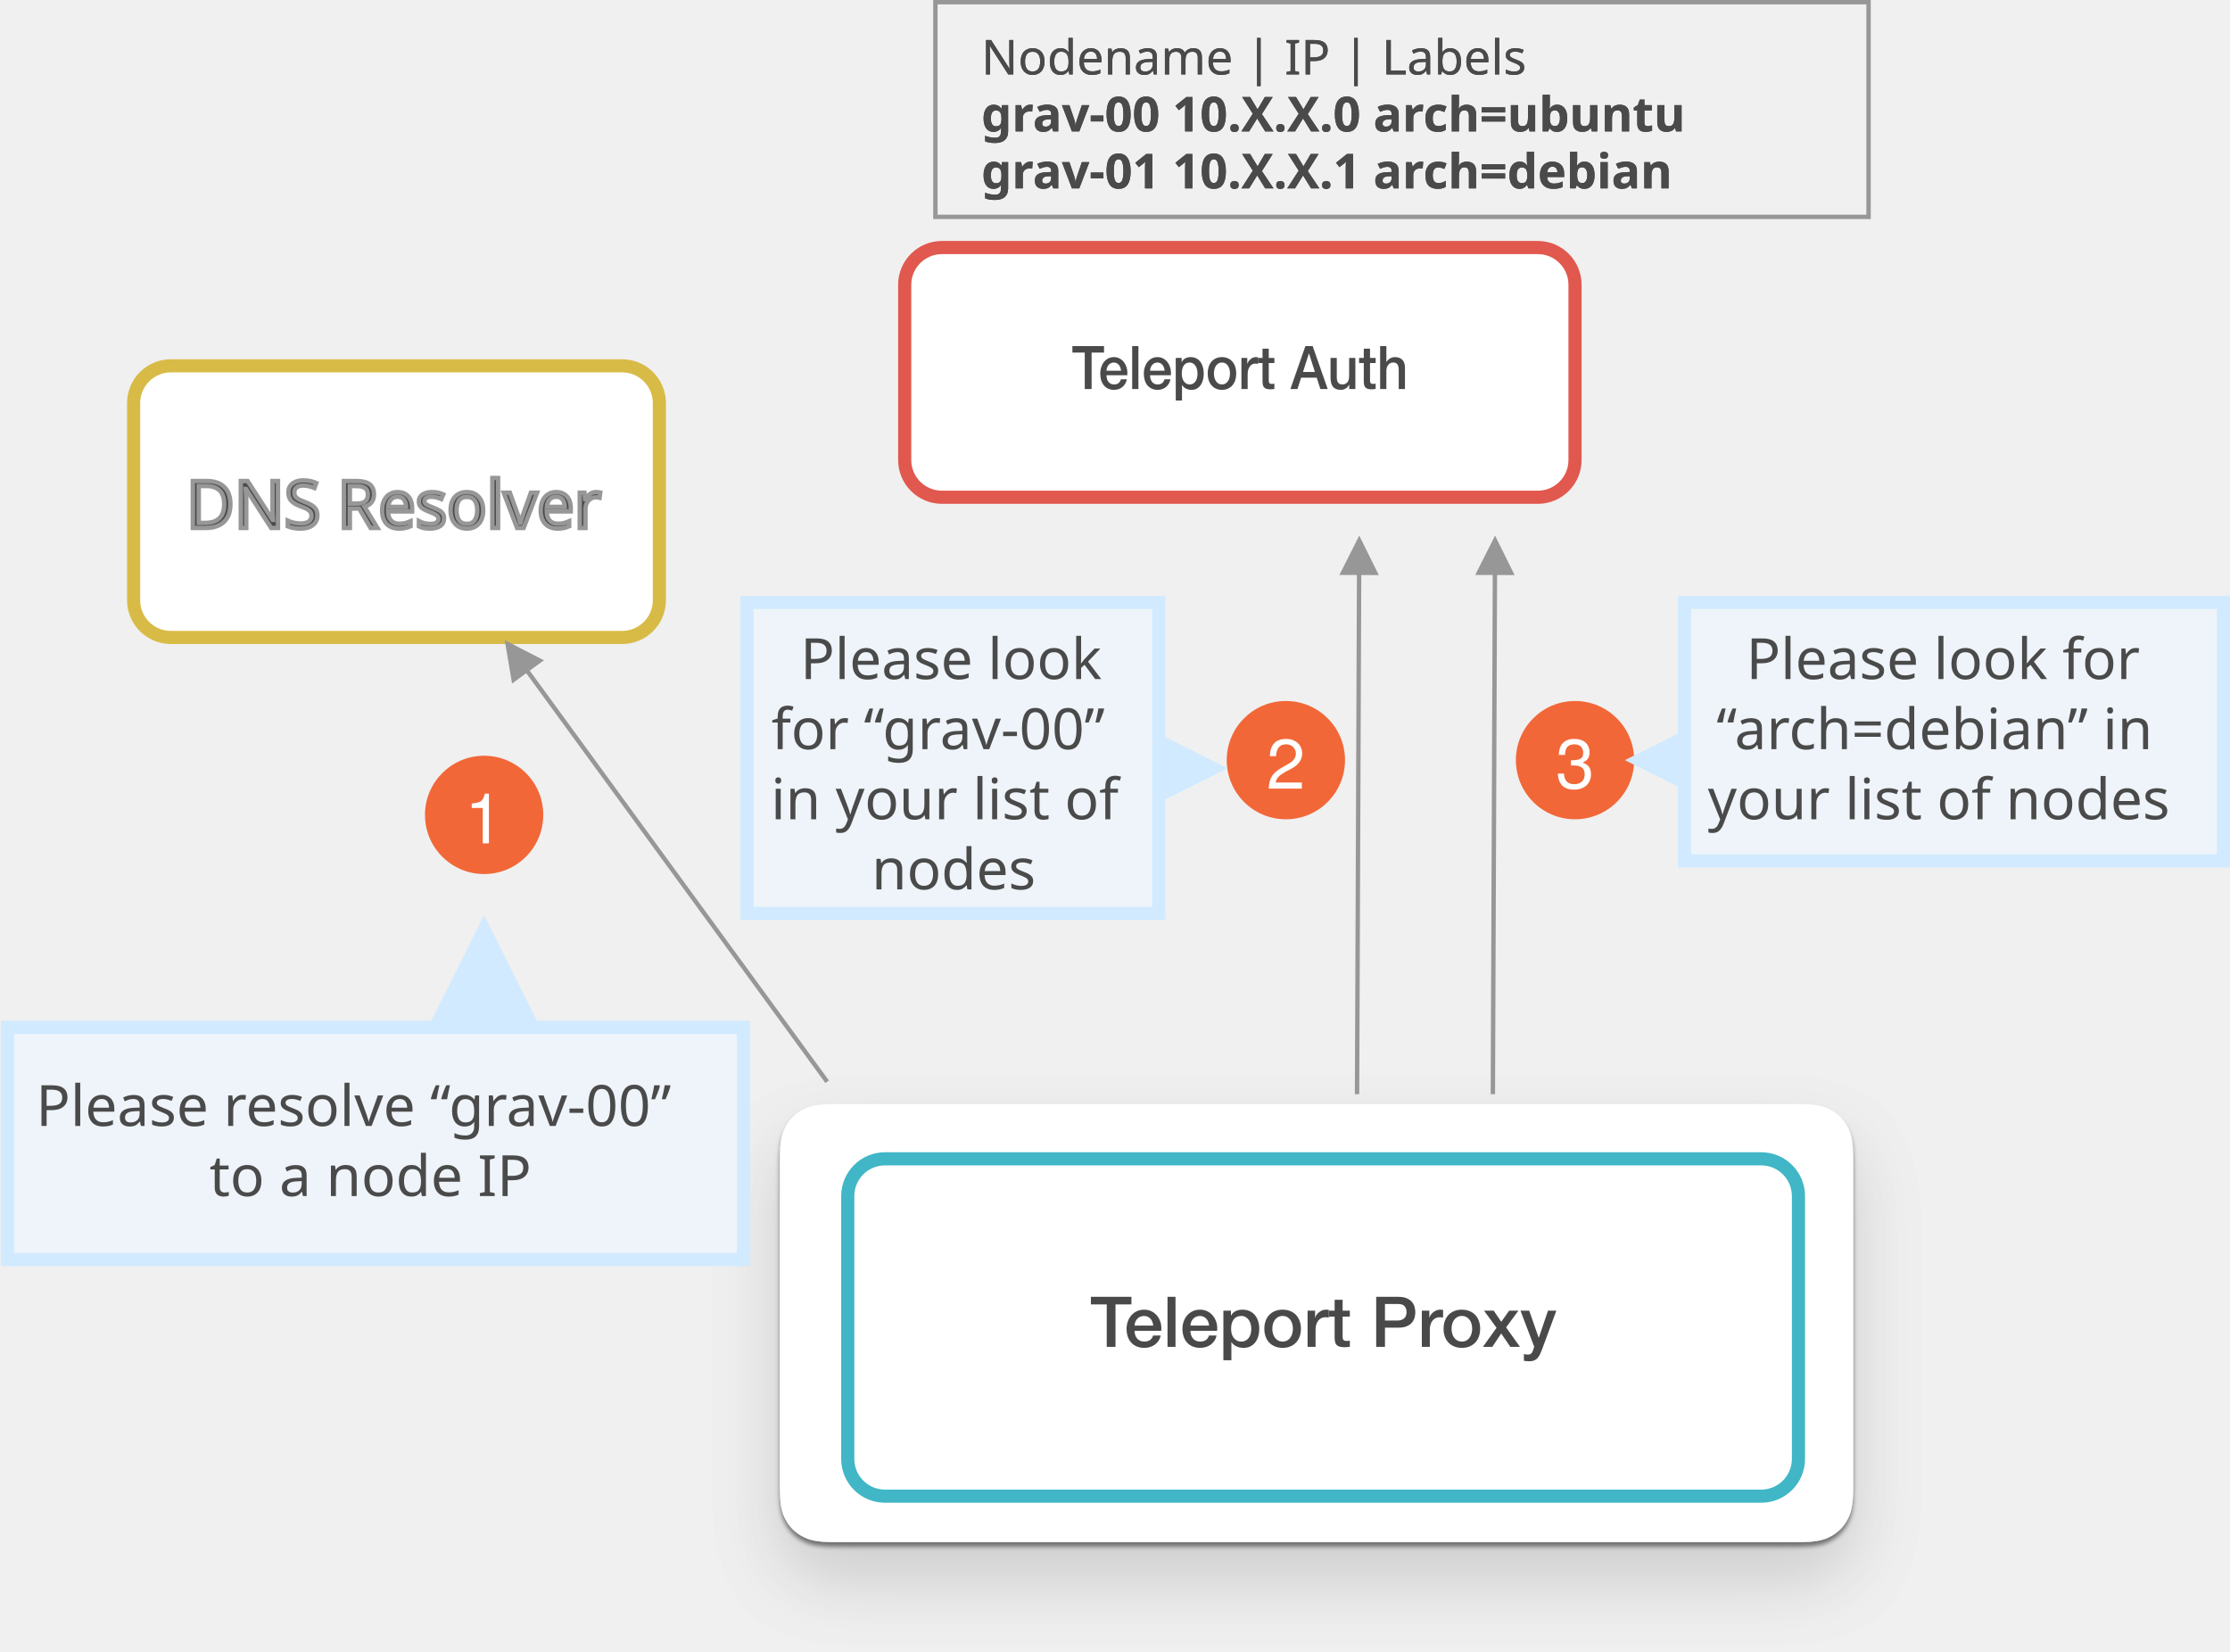
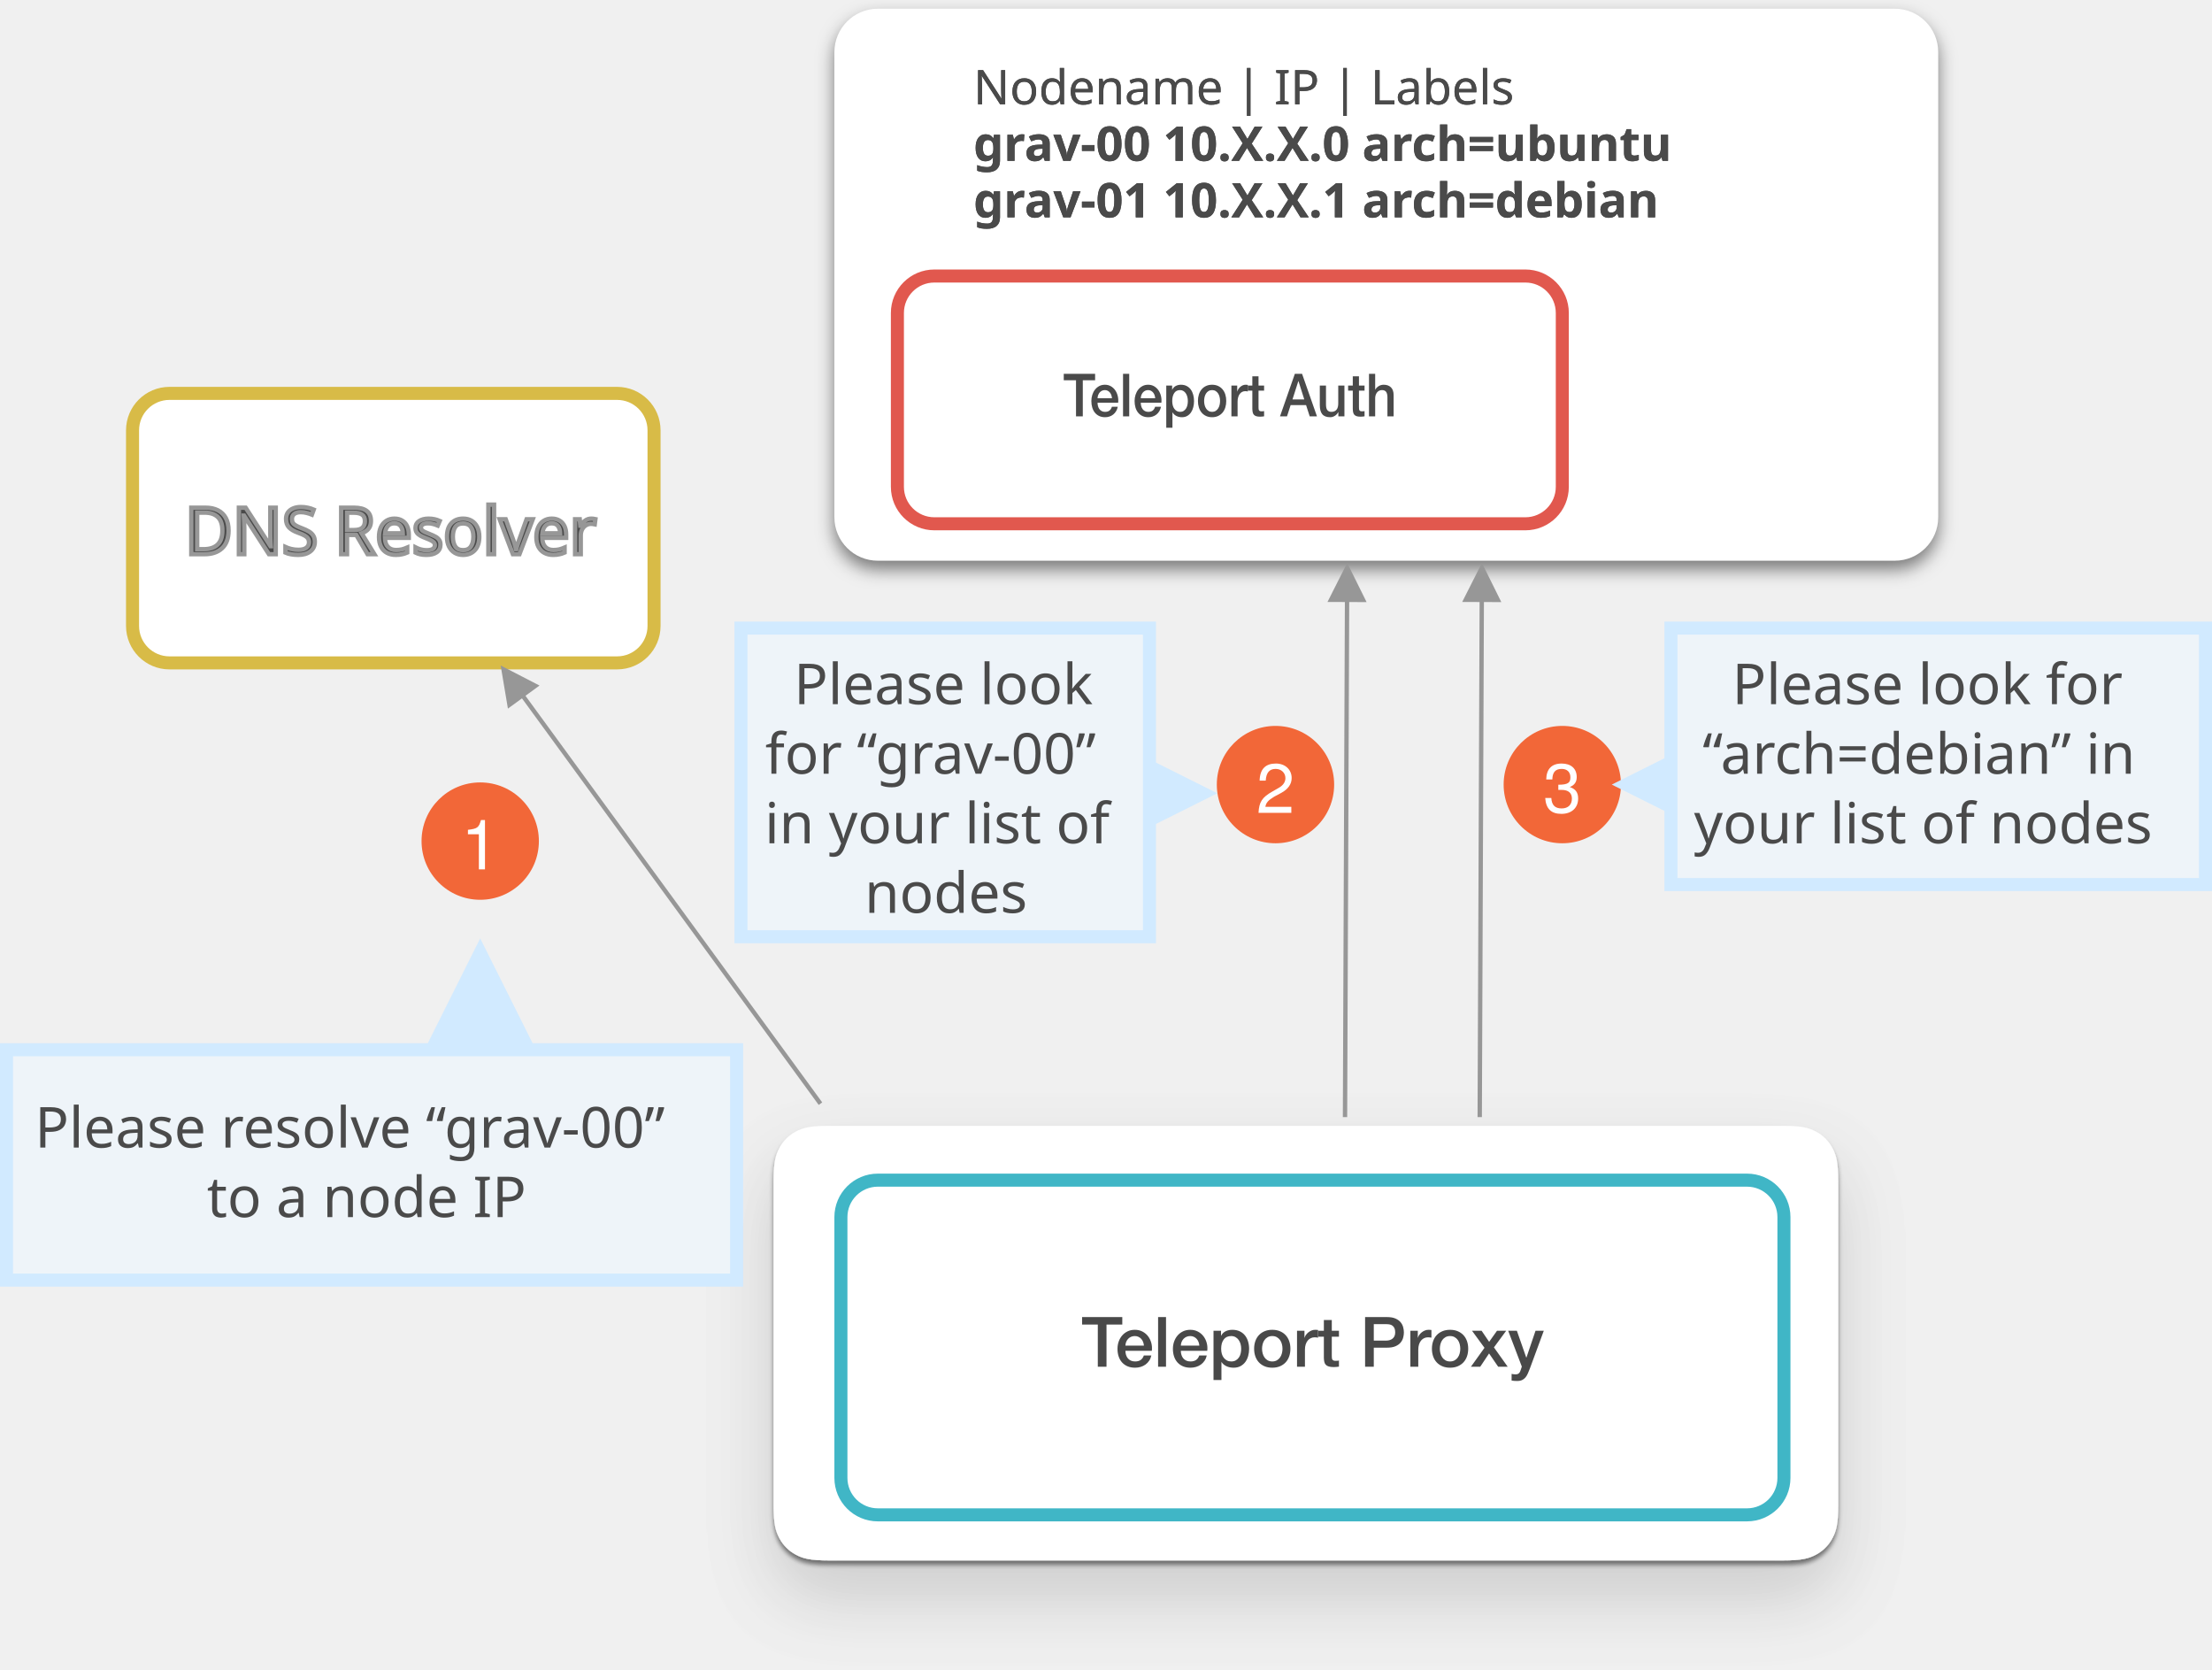
- <svg xmlns="http://www.w3.org/2000/svg" xmlns:xlink="http://www.w3.org/1999/xlink" width="509px" height="377px" viewBox="0 0 509 377" version="1.1">
+ <svg xmlns="http://www.w3.org/2000/svg" xmlns:xlink="http://www.w3.org/1999/xlink" width="509px" height="384px" viewBox="0 0 509 384" version="1.1">
  <defs>
-     <filter x="-8.2%" y="-12.0%" width="116.3%" height="140.0%" filterUnits="objectBoundingBox" id="filter-1">
+     <rect id="path-1" x="192" y="2" width="254" height="127" rx="10" />
+     <filter x="-2.8%" y="-3.9%" width="105.5%" height="111.0%" filterUnits="objectBoundingBox" id="filter-2">
+       <feOffset dx="0" dy="2" in="SourceAlpha" result="shadowOffsetOuter1" />
+       <feGaussianBlur stdDeviation="2" in="shadowOffsetOuter1" result="shadowBlurOuter1" />
+       <feColorMatrix values="0 0 0 0 0   0 0 0 0 0   0 0 0 0 0  0 0 0 0.5 0" type="matrix" in="shadowBlurOuter1" />
+     </filter>
+     <filter x="-8.2%" y="-12.0%" width="116.3%" height="140.0%" filterUnits="objectBoundingBox" id="filter-3">
      <feOffset dx="0" dy="1" in="SourceAlpha" result="shadowOffsetOuter1" />
      <feGaussianBlur stdDeviation="0.5" in="shadowOffsetOuter1" result="shadowBlurOuter1" />
      <feColorMatrix values="0 0 0 0 0   0 0 0 0 0   0 0 0 0 0  0 0 0 0.5 0" type="matrix" in="shadowBlurOuter1" result="shadowMatrixOuter1" />
      <feMerge>
        <feMergeNode in="shadowMatrixOuter1" />
        <feMergeNode in="SourceGraphic" />
      </feMerge>
    </filter>
-     <path d="M12.819,-5.17920154e-16 L232.181,5.17920154e-16 C236.638,-3.00926524e-16 238.255,0.464 239.884,1.336 C241.514,2.207 242.793,3.486 243.664,5.116 C244.536,6.745 245,8.362 245,12.819 L245,87.181 C245,91.638 244.536,93.255 243.664,94.884 C242.793,96.514 241.514,97.793 239.884,98.664 C238.255,99.536 236.638,100 232.181,100 L12.819,100 C8.362,100 6.745,99.536 5.116,98.664 C3.486,97.793 2.207,96.514 1.336,94.884 C0.464,93.255 2.00617683e-16,91.638 -3.45280103e-16,87.181 L3.45280103e-16,12.819 C-2.00617683e-16,8.362 0.464,6.745 1.336,5.116 C2.207,3.486 3.486,2.207 5.116,1.336 C6.745,0.464 8.362,3.00926524e-16 12.819,-5.17920154e-16 Z" id="path-2" />
-     <filter x="-11.4%" y="-20.0%" width="122.9%" height="156.0%" filterUnits="objectBoundingBox" id="filter-3">
+     <path d="M12.819,-5.17920154e-16 L232.181,5.17920154e-16 C236.638,-3.00926524e-16 238.255,0.464 239.884,1.336 C241.514,2.207 242.793,3.486 243.664,5.116 C244.536,6.745 245,8.362 245,12.819 L245,87.181 C245,91.638 244.536,93.255 243.664,94.884 C242.793,96.514 241.514,97.793 239.884,98.664 C238.255,99.536 236.638,100 232.181,100 L12.819,100 C8.362,100 6.745,99.536 5.116,98.664 C3.486,97.793 2.207,96.514 1.336,94.884 C0.464,93.255 2.00617683e-16,91.638 -3.45280103e-16,87.181 L3.45280103e-16,12.819 C-2.00617683e-16,8.362 0.464,6.745 1.336,5.116 C2.207,3.486 3.486,2.207 5.116,1.336 C6.745,0.464 8.362,3.00926524e-16 12.819,-5.17920154e-16 Z" id="path-4" />
+     <filter x="-11.4%" y="-20.0%" width="122.9%" height="156.0%" filterUnits="objectBoundingBox" id="filter-5">
      <feOffset dx="0" dy="8" in="SourceAlpha" result="shadowOffsetOuter1" />
      <feGaussianBlur stdDeviation="8" in="shadowOffsetOuter1" result="shadowBlurOuter1" />
      <feColorMatrix values="0 0 0 0 0   0 0 0 0 0   0 0 0 0 0  0 0 0 0.104 0" type="matrix" in="shadowBlurOuter1" />
    </filter>
  </defs>
  <g id="Node-Lookup" stroke="none" stroke-width="1" fill="none" fill-rule="evenodd">
-     <g id="teleport-proxy-3" transform="translate(178, 252)">
+     <g id="Rectangle">
+       <use fill="black" fill-opacity="1" filter="url(#filter-2)" xlink:href="#path-1" />
+       <use fill="#FFFFFF" fill-rule="evenodd" xlink:href="#path-1" />
+     </g>
+     <g id="teleport-proxy-3" transform="translate(178, 259)">
      <g id="teleport-proxy-2">
-         <g id="teleport-proxy" filter="url(#filter-1)">
+         <g id="teleport-proxy" filter="url(#filter-3)">
          <g id="Rectangle-Copy-6">
-             <use fill="black" fill-opacity="1" filter="url(#filter-3)" xlink:href="#path-2" />
-             <use fill="#FFFFFF" fill-rule="evenodd" xlink:href="#path-2" />
+             <use fill="black" fill-opacity="1" filter="url(#filter-5)" xlink:href="#path-4" />
+             <use fill="#FFFFFF" fill-rule="evenodd" xlink:href="#path-4" />
          </g>
          <g transform="translate(14, 11)">
            <path d="M10,1.5 C5.306,1.5 1.5,5.306 1.5,10 L1.5,70 C1.5,74.694 5.306,78.5 10,78.5 L210,78.5 C214.694,78.5 218.5,74.694 218.5,70 L218.5,10 C218.5,5.306 214.694,1.5 210,1.5 L10,1.5 Z" id="Rectangle-17" stroke="#40B6C6" stroke-width="3" fill="#FFFFFF" />
            <path d="M57,33 L66.248,33 L66.248,34.728 L62.616,34.728 L62.616,44.424 L60.616,44.424 L60.616,34.728 L57,34.728 L57,33 Z M71.224,39.56 C71.203,39.272 71.141,38.995 71.04,38.728 C70.939,38.461 70.8,38.229 70.624,38.032 C70.448,37.835 70.235,37.675 69.984,37.552 C69.733,37.429 69.453,37.368 69.144,37.368 C68.824,37.368 68.533,37.424 68.272,37.536 C68.011,37.648 67.787,37.803 67.6,38 C67.413,38.197 67.264,38.429 67.152,38.696 C67.04,38.963 66.979,39.251 66.968,39.56 L71.224,39.56 Z M66.968,40.76 C66.968,41.08 67.013,41.389 67.104,41.688 C67.195,41.987 67.331,42.248 67.512,42.472 C67.693,42.696 67.923,42.875 68.2,43.008 C68.477,43.141 68.808,43.208 69.192,43.208 C69.725,43.208 70.155,43.093 70.48,42.864 C70.805,42.635 71.048,42.291 71.208,41.832 L72.936,41.832 C72.84,42.28 72.675,42.68 72.44,43.032 C72.205,43.384 71.923,43.68 71.592,43.92 C71.261,44.16 70.891,44.341 70.48,44.464 C70.069,44.587 69.64,44.648 69.192,44.648 C68.541,44.648 67.965,44.541 67.464,44.328 C66.963,44.115 66.539,43.816 66.192,43.432 C65.845,43.048 65.584,42.589 65.408,42.056 C65.232,41.523 65.144,40.936 65.144,40.296 C65.144,39.709 65.237,39.152 65.424,38.624 C65.611,38.096 65.877,37.632 66.224,37.232 C66.571,36.832 66.989,36.515 67.48,36.28 C67.971,36.045 68.525,35.928 69.144,35.928 C69.795,35.928 70.379,36.064 70.896,36.336 C71.413,36.608 71.843,36.968 72.184,37.416 C72.525,37.864 72.773,38.379 72.928,38.96 C73.083,39.541 73.123,40.141 73.048,40.76 L66.968,40.76 Z M74.488,33 L76.312,33 L76.312,44.424 L74.488,44.424 L74.488,33 Z M83.976,39.56 C83.955,39.272 83.893,38.995 83.792,38.728 C83.691,38.461 83.552,38.229 83.376,38.032 C83.2,37.835 82.987,37.675 82.736,37.552 C82.485,37.429 82.205,37.368 81.896,37.368 C81.576,37.368 81.285,37.424 81.024,37.536 C80.763,37.648 80.539,37.803 80.352,38 C80.165,38.197 80.016,38.429 79.904,38.696 C79.792,38.963 79.731,39.251 79.72,39.56 L83.976,39.56 Z M79.72,40.76 C79.72,41.08 79.765,41.389 79.856,41.688 C79.947,41.987 80.083,42.248 80.264,42.472 C80.445,42.696 80.675,42.875 80.952,43.008 C81.229,43.141 81.56,43.208 81.944,43.208 C82.477,43.208 82.907,43.093 83.232,42.864 C83.557,42.635 83.8,42.291 83.96,41.832 L85.688,41.832 C85.592,42.28 85.427,42.68 85.192,43.032 C84.957,43.384 84.675,43.68 84.344,43.92 C84.013,44.16 83.643,44.341 83.232,44.464 C82.821,44.587 82.392,44.648 81.944,44.648 C81.293,44.648 80.717,44.541 80.216,44.328 C79.715,44.115 79.291,43.816 78.944,43.432 C78.597,43.048 78.336,42.589 78.16,42.056 C77.984,41.523 77.896,40.936 77.896,40.296 C77.896,39.709 77.989,39.152 78.176,38.624 C78.363,38.096 78.629,37.632 78.976,37.232 C79.323,36.832 79.741,36.515 80.232,36.28 C80.723,36.045 81.277,35.928 81.896,35.928 C82.547,35.928 83.131,36.064 83.648,36.336 C84.165,36.608 84.595,36.968 84.936,37.416 C85.277,37.864 85.525,38.379 85.68,38.96 C85.835,39.541 85.875,40.141 85.8,40.76 L79.72,40.76 Z M87.24,36.152 L88.968,36.152 L88.968,37.272 L89,37.272 C89.256,36.792 89.613,36.448 90.072,36.24 C90.531,36.032 91.027,35.928 91.56,35.928 C92.211,35.928 92.779,36.043 93.264,36.272 C93.749,36.501 94.152,36.816 94.472,37.216 C94.792,37.616 95.032,38.083 95.192,38.616 C95.352,39.149 95.432,39.72 95.432,40.328 C95.432,40.883 95.36,41.421 95.216,41.944 C95.072,42.467 94.853,42.928 94.56,43.328 C94.267,43.728 93.896,44.048 93.448,44.288 C93,44.528 92.472,44.648 91.864,44.648 C91.597,44.648 91.331,44.624 91.064,44.576 C90.797,44.528 90.541,44.451 90.296,44.344 C90.051,44.237 89.824,44.101 89.616,43.936 C89.408,43.771 89.235,43.576 89.096,43.352 L89.064,43.352 L89.064,47.48 L87.24,47.48 L87.24,36.152 Z M93.608,40.296 C93.608,39.923 93.56,39.56 93.464,39.208 C93.368,38.856 93.224,38.544 93.032,38.272 C92.84,38 92.6,37.781 92.312,37.616 C92.024,37.451 91.693,37.368 91.32,37.368 C90.552,37.368 89.973,37.635 89.584,38.168 C89.195,38.701 89,39.411 89,40.296 C89,40.712 89.051,41.099 89.152,41.456 C89.253,41.813 89.405,42.12 89.608,42.376 C89.811,42.632 90.053,42.835 90.336,42.984 C90.619,43.133 90.947,43.208 91.32,43.208 C91.736,43.208 92.088,43.123 92.376,42.952 C92.664,42.781 92.901,42.56 93.088,42.288 C93.275,42.016 93.408,41.707 93.488,41.36 C93.568,41.013 93.608,40.659 93.608,40.296 Z M100.76,44.648 C100.099,44.648 99.509,44.539 98.992,44.32 C98.475,44.101 98.037,43.8 97.68,43.416 C97.323,43.032 97.051,42.573 96.864,42.04 C96.677,41.507 96.584,40.92 96.584,40.28 C96.584,39.651 96.677,39.069 96.864,38.536 C97.051,38.003 97.323,37.544 97.68,37.16 C98.037,36.776 98.475,36.475 98.992,36.256 C99.509,36.037 100.099,35.928 100.76,35.928 C101.421,35.928 102.011,36.037 102.528,36.256 C103.045,36.475 103.483,36.776 103.84,37.16 C104.197,37.544 104.469,38.003 104.656,38.536 C104.843,39.069 104.936,39.651 104.936,40.28 C104.936,40.92 104.843,41.507 104.656,42.04 C104.469,42.573 104.197,43.032 103.84,43.416 C103.483,43.8 103.045,44.101 102.528,44.32 C102.011,44.539 101.421,44.648 100.76,44.648 Z M100.76,43.208 C101.165,43.208 101.517,43.123 101.816,42.952 C102.115,42.781 102.36,42.557 102.552,42.28 C102.744,42.003 102.885,41.691 102.976,41.344 C103.067,40.997 103.112,40.643 103.112,40.28 C103.112,39.928 103.067,39.576 102.976,39.224 C102.885,38.872 102.744,38.56 102.552,38.288 C102.36,38.016 102.115,37.795 101.816,37.624 C101.517,37.453 101.165,37.368 100.76,37.368 C100.355,37.368 100.003,37.453 99.704,37.624 C99.405,37.795 99.16,38.016 98.968,38.288 C98.776,38.56 98.635,38.872 98.544,39.224 C98.453,39.576 98.408,39.928 98.408,40.28 C98.408,40.643 98.453,40.997 98.544,41.344 C98.635,41.691 98.776,42.003 98.968,42.28 C99.16,42.557 99.405,42.781 99.704,42.952 C100.003,43.123 100.355,43.208 100.76,43.208 Z M106.456,36.152 L108.168,36.152 L108.168,37.752 L108.2,37.752 C108.253,37.528 108.357,37.309 108.512,37.096 C108.667,36.883 108.853,36.688 109.072,36.512 C109.291,36.336 109.533,36.195 109.8,36.088 C110.067,35.981 110.339,35.928 110.616,35.928 C110.829,35.928 110.976,35.933 111.056,35.944 C111.136,35.955 111.219,35.965 111.304,35.976 L111.304,37.736 C111.176,37.715 111.045,37.696 110.912,37.68 C110.779,37.664 110.648,37.656 110.52,37.656 C110.211,37.656 109.92,37.717 109.648,37.84 C109.376,37.963 109.139,38.144 108.936,38.384 C108.733,38.624 108.573,38.92 108.456,39.272 C108.339,39.624 108.28,40.029 108.28,40.488 L108.28,44.424 L106.456,44.424 L106.456,36.152 Z M111.256,36.152 L112.632,36.152 L112.632,33.672 L114.456,33.672 L114.456,36.152 L116.104,36.152 L116.104,37.512 L114.456,37.512 L114.456,41.928 C114.456,42.12 114.464,42.285 114.48,42.424 C114.496,42.563 114.533,42.68 114.592,42.776 C114.651,42.872 114.739,42.944 114.856,42.992 C114.973,43.04 115.133,43.064 115.336,43.064 C115.464,43.064 115.592,43.061 115.72,43.056 C115.848,43.051 115.976,43.032 116.104,43 L116.104,44.408 C115.901,44.429 115.704,44.451 115.512,44.472 C115.32,44.493 115.123,44.504 114.92,44.504 C114.44,44.504 114.053,44.459 113.76,44.368 C113.467,44.277 113.237,44.144 113.072,43.968 C112.907,43.792 112.795,43.571 112.736,43.304 C112.677,43.037 112.643,42.733 112.632,42.392 L112.632,37.512 L111.256,37.512 L111.256,36.152 Z M122.12,33 L127.16,33 C127.971,33 128.632,33.117 129.144,33.352 C129.656,33.587 130.051,33.88 130.328,34.232 C130.605,34.584 130.795,34.968 130.896,35.384 C130.997,35.8 131.048,36.184 131.048,36.536 C131.048,36.888 130.997,37.269 130.896,37.68 C130.795,38.091 130.605,38.472 130.328,38.824 C130.051,39.176 129.656,39.467 129.144,39.696 C128.632,39.925 127.971,40.04 127.16,40.04 L124.12,40.04 L124.12,44.424 L122.12,44.424 L122.12,33 Z M124.12,38.408 L127.048,38.408 C127.272,38.408 127.501,38.376 127.736,38.312 C127.971,38.248 128.187,38.144 128.384,38 C128.581,37.856 128.741,37.664 128.864,37.424 C128.987,37.184 129.048,36.883 129.048,36.52 C129.048,36.147 128.995,35.837 128.888,35.592 C128.781,35.347 128.637,35.152 128.456,35.008 C128.275,34.864 128.067,34.765 127.832,34.712 C127.597,34.659 127.347,34.632 127.08,34.632 L124.12,34.632 L124.12,38.408 Z M132.536,36.152 L134.248,36.152 L134.248,37.752 L134.28,37.752 C134.333,37.528 134.437,37.309 134.592,37.096 C134.747,36.883 134.933,36.688 135.152,36.512 C135.371,36.336 135.613,36.195 135.88,36.088 C136.147,35.981 136.419,35.928 136.696,35.928 C136.909,35.928 137.056,35.933 137.136,35.944 C137.216,35.955 137.299,35.965 137.384,35.976 L137.384,37.736 C137.256,37.715 137.125,37.696 136.992,37.68 C136.859,37.664 136.728,37.656 136.6,37.656 C136.291,37.656 136,37.717 135.728,37.84 C135.456,37.963 135.219,38.144 135.016,38.384 C134.813,38.624 134.653,38.92 134.536,39.272 C134.419,39.624 134.36,40.029 134.36,40.488 L134.36,44.424 L132.536,44.424 L132.536,36.152 Z M141.672,44.648 C141.011,44.648 140.421,44.539 139.904,44.32 C139.387,44.101 138.949,43.8 138.592,43.416 C138.235,43.032 137.963,42.573 137.776,42.04 C137.589,41.507 137.496,40.92 137.496,40.28 C137.496,39.651 137.589,39.069 137.776,38.536 C137.963,38.003 138.235,37.544 138.592,37.16 C138.949,36.776 139.387,36.475 139.904,36.256 C140.421,36.037 141.011,35.928 141.672,35.928 C142.333,35.928 142.923,36.037 143.44,36.256 C143.957,36.475 144.395,36.776 144.752,37.16 C145.109,37.544 145.381,38.003 145.568,38.536 C145.755,39.069 145.848,39.651 145.848,40.28 C145.848,40.92 145.755,41.507 145.568,42.04 C145.381,42.573 145.109,43.032 144.752,43.416 C144.395,43.8 143.957,44.101 143.44,44.32 C142.923,44.539 142.333,44.648 141.672,44.648 Z M141.672,43.208 C142.077,43.208 142.429,43.123 142.728,42.952 C143.027,42.781 143.272,42.557 143.464,42.28 C143.656,42.003 143.797,41.691 143.888,41.344 C143.979,40.997 144.024,40.643 144.024,40.28 C144.024,39.928 143.979,39.576 143.888,39.224 C143.797,38.872 143.656,38.56 143.464,38.288 C143.272,38.016 143.027,37.795 142.728,37.624 C142.429,37.453 142.077,37.368 141.672,37.368 C141.267,37.368 140.915,37.453 140.616,37.624 C140.317,37.795 140.072,38.016 139.88,38.288 C139.688,38.56 139.547,38.872 139.456,39.224 C139.365,39.576 139.32,39.928 139.32,40.28 C139.32,40.643 139.365,40.997 139.456,41.344 C139.547,41.691 139.688,42.003 139.88,42.28 C140.072,42.557 140.317,42.781 140.616,42.952 C140.915,43.123 141.267,43.208 141.672,43.208 Z M149.592,40.072 L146.728,36.152 L148.936,36.152 L150.664,38.696 L152.472,36.152 L154.584,36.152 L151.768,39.976 L154.936,44.424 L152.744,44.424 L150.648,41.368 L148.616,44.424 L146.472,44.424 L149.592,40.072 Z M155.048,36.152 L157.048,36.152 L159.208,42.328 L159.24,42.328 L161.336,36.152 L163.24,36.152 L160.024,44.872 C159.875,45.245 159.728,45.603 159.584,45.944 C159.44,46.285 159.264,46.587 159.056,46.848 C158.848,47.109 158.589,47.317 158.28,47.472 C157.971,47.627 157.576,47.704 157.096,47.704 C156.669,47.704 156.248,47.672 155.832,47.608 L155.832,46.072 C155.981,46.093 156.125,46.117 156.264,46.144 C156.403,46.171 156.547,46.184 156.696,46.184 C156.909,46.184 157.085,46.157 157.224,46.104 C157.363,46.051 157.477,45.973 157.568,45.872 C157.659,45.771 157.736,45.651 157.8,45.512 C157.864,45.373 157.923,45.213 157.976,45.032 L158.184,44.392 L155.048,36.152 Z" id="Teleport-Proxy" fill="#4A4A4A" />
          </g>
        </g>
      </g>
    </g>
-     <g id="DNS-Resolver" transform="translate(29, 82)">
+     <g id="DNS-Resolver" transform="translate(29, 89)">
      <g>
        <path d="M10,1.5 C5.306,1.5 1.5,5.306 1.5,10 L1.5,55 C1.5,59.694 5.306,63.5 10,63.5 L113,63.5 C117.694,63.5 121.5,59.694 121.5,55 L121.5,10 C121.5,5.306 117.694,1.5 113,1.5 L10,1.5 Z" id="Rectangle-17" stroke="#D8BB47" stroke-width="3" fill="#FFFFFF" fill-rule="evenodd" />
        <text stroke="#979797" stroke-width="1" font-family="LucidaGrande, Lucida Grande" font-size="15" font-weight="normal" fill="#4A4A4A">
          <tspan x="13.561" y="38.5">DNS Resolver</tspan>
        </text>
      </g>
    </g>
-     <path id="Line-9" d="M115.205,146.096 L124.146,150.712 L120.915,153.071 L189.199,246.609 L188.391,247.199 L120.107,153.66 L116.877,156.019 L115.205,146.096 Z" fill="#979797" fill-rule="nonzero" />
-     <path id="Line-9" d="M310.252,122.25 L314.716,131.268 L310.716,131.251 L310.248,249.752 L309.248,249.748 L309.716,131.248 L305.716,131.232 L310.252,122.25 Z" fill="#979797" fill-rule="nonzero" />
-     <path id="Line-9-Copy" d="M341.252,122.25 L345.716,131.268 L341.716,131.251 L341.248,249.752 L340.248,249.748 L340.716,131.248 L336.716,131.232 L341.252,122.25 Z" fill="#979797" fill-rule="nonzero" />
-     <g id="Group" transform="translate(213, 0)">
-       <rect id="Rectangle" stroke="#979797" x="0.5" y="0.5" width="213" height="49" />
+     <path id="Line-9" d="M115.205,153.096 L124.146,157.712 L120.915,160.071 L189.199,253.609 L188.391,254.199 L120.107,160.66 L116.877,163.019 L115.205,153.096 Z" fill="#979797" fill-rule="nonzero" />
+     <path id="Line-9" d="M310.002,129.5 L314.466,138.518 L310.466,138.501 L309.998,257.002 L308.998,256.998 L309.466,138.498 L305.466,138.482 L310.002,129.5 Z" fill="#979797" fill-rule="nonzero" />
+     <path id="Line-9-Copy" d="M341.002,129.5 L345.466,138.518 L341.466,138.501 L340.998,257.002 L339.998,256.998 L340.466,138.498 L336.466,138.482 L341.002,129.5 Z" fill="#979797" fill-rule="nonzero" />
+     <g id="Group" transform="translate(213, 7)">
+       <rect id="Rectangle" x="0" y="0" width="217" height="50" />
      <text id="Nodename-|-IP-|-Labe" font-family="LucidaGrande, Lucida Grande" font-size="11" font-weight="normal" fill="#4A4A4A">
        <tspan x="11" y="17">Nodename | IP          | Labels</tspan>
        <tspan x="11" y="30" font-family="LucidaGrande-Bold, Lucida Grande" font-weight="bold">grav-00     10.X.X.0   arch=ubuntu</tspan>
        <tspan x="11" y="43" font-family="LucidaGrande-Bold, Lucida Grande" font-weight="bold">grav-01     10.X.X.1   arch=debian</tspan>
      </text>
      <text id="Nodename-|-IP-|-Labe" font-family="LucidaGrande, Lucida Grande" font-size="11" font-weight="normal" fill="#4A4A4A">
        <tspan x="11" y="17">Nodename | IP          | Labels</tspan>
        <tspan x="11" y="30" font-family="LucidaGrande-Bold, Lucida Grande" font-weight="bold">grav-00     10.X.X.0   arch=ubuntu</tspan>
        <tspan x="11" y="43" font-family="LucidaGrande-Bold, Lucida Grande" font-weight="bold">grav-01     10.X.X.1   arch=debian</tspan>
      </text>
    </g>
-     <g id="circleNumber" transform="translate(92, 167.5)">
+     <g id="circleNumber" transform="translate(92, 175)">
      <g id="1-copy-2" transform="translate(5, 5)">
        <circle id="Oval-4" fill="#F26738" cx="13.5" cy="13.5" r="13.5" />
        <text id="2" font-family="HelveticaNeue-Medium, Helvetica Neue" font-size="16" font-weight="400" fill="#FFFFFF">
          <tspan x="9.052" y="20">1</tspan>
        </text>
      </g>
    </g>
-     <g id="Group-2-Copy" transform="translate(0.198951, 233)">
+     <g id="Group-2-Copy" transform="translate(0, 240)">
      <rect id="Rectangle-16" stroke="#D1EAFF" stroke-width="3" fill="#EEF4F9" x="1.5" y="1.5" width="168" height="53" />
      <text id="Please-resolve-“grav" font-family="LucidaGrande, Lucida Grande" font-size="13" font-weight="normal" fill="#4A4A4A">
        <tspan x="8.003" y="24">Please resolve “grav-00” </tspan>
        <tspan x="47.612" y="40">to a node IP</tspan>
      </text>
    </g>
-     <polygon id="Triangle-2-Copy" stroke="#D1EAFF" fill="#D1EAFF" transform="translate(110.5, 221.5) scale(1, -1) translate(-110.5, -221.5) " points="110.5 233 99 210 122 210" />
-     <g id="circleNumber" transform="translate(275, 155)">
+     <polygon id="Triangle-2-Copy" stroke="#D1EAFF" fill="#D1EAFF" transform="translate(110.5, 228.5) scale(1, -1) translate(-110.5, -228.5) " points="110.5 240 99 217 122 217" />
+     <g id="circleNumber" transform="translate(275, 162)">
      <g id="1-copy-2" transform="translate(5, 5)">
        <circle id="Oval-4" fill="#F26738" cx="13.5" cy="13.5" r="13.5" />
        <text id="2" font-family="HelveticaNeue-Medium, Helvetica Neue" font-size="16" font-weight="400" fill="#FFFFFF">
          <tspan x="9.052" y="20">2</tspan>
        </text>
      </g>
    </g>
-     <g id="circleNumber" transform="translate(341, 155)">
+     <g id="circleNumber" transform="translate(341, 162)">
      <g id="1-copy-2" transform="translate(5, 5)">
        <circle id="Oval-4" fill="#F26738" cx="13.5" cy="13.5" r="13.5" />
        <text id="2" font-family="HelveticaNeue-Medium, Helvetica Neue" font-size="16" font-weight="400" fill="#FFFFFF">
          <tspan x="9.052" y="20">3</tspan>
        </text>
      </g>
    </g>
-     <g id="Group-2" transform="translate(169, 136)">
+     <g id="Group-2" transform="translate(169, 143)">
      <rect id="Rectangle-16" stroke="#D1EAFF" stroke-width="3" fill="#EEF4F9" x="1.5" y="1.5" width="94" height="71" />
      <text id="Please-look-for-“gra" font-family="LucidaGrande, Lucida Grande" font-size="13" font-weight="normal" fill="#4A4A4A">
        <tspan x="13.663" y="19">Please look </tspan>
        <tspan x="7.086" y="35">for “grav-00” </tspan>
        <tspan x="6.95" y="51">in your list of </tspan>
        <tspan x="29.948" y="67">nodes</tspan>
      </text>
    </g>
-     <g id="Group-2-Copy-2" transform="translate(383, 136)">
+     <g id="Group-2-Copy-2" transform="translate(383, 143)">
      <rect id="Rectangle-16" stroke="#D1EAFF" stroke-width="3" fill="#EEF4F9" x="1.5" y="1.5" width="123" height="59" />
      <text id="Please-look-for-“arc" font-family="LucidaGrande, Lucida Grande" font-size="13" font-weight="normal" fill="#4A4A4A">
        <tspan x="15.564" y="19">Please look for </tspan>
        <tspan x="8.778" y="35">“arch=debian” in </tspan>
        <tspan x="6.81" y="51">your list of nodes</tspan>
      </text>
    </g>
-     <polygon id="Triangle-2-Copy-2" stroke="#D1EAFF" fill="#D1EAFF" transform="translate(272.6113, 175.3523) scale(1, -1) rotate(-90) translate(-272.6113, -175.3523) " points="272.611 181.852 266.111 168.852 279.111 168.852" />
-     <polygon id="Triangle-2-Copy-3" stroke="#D1EAFF" fill="#D1EAFF" transform="translate(378.5, 173.5) scale(1, -1) rotate(-270) translate(-378.5, -173.5) " points="378.5 180 372 167 385 167" />
-     <g id="teleport-auth" transform="translate(205, 55)">
+     <polygon id="Triangle-2-Copy-2" stroke="#D1EAFF" fill="#D1EAFF" transform="translate(272.5, 182.5) scale(1, -1) rotate(-90) translate(-272.5, -182.5) " points="272.5 189 266 176 279 176" />
+     <polygon id="Triangle-2-Copy-3" stroke="#D1EAFF" fill="#D1EAFF" transform="translate(378.5, 180.5) scale(1, -1) rotate(-270) translate(-378.5, -180.5) " points="378.5 187 372 174 385 174" />
+     <g id="teleport-auth" transform="translate(205, 62)">
      <path d="M10,1.5 C5.306,1.5 1.5,5.306 1.5,10 L1.5,50 C1.5,54.694 5.306,58.5 10,58.5 L146,58.5 C150.694,58.5 154.5,54.694 154.5,50 L154.5,10 C154.5,5.306 150.694,1.5 146,1.5 L10,1.5 Z" id="Rectangle-17" stroke="#E1584E" stroke-width="3" fill="#FFFFFF" />
      <path d="M39.78,24 L46.993,24 L46.993,25.481 L44.16,25.481 L44.16,33.792 L42.6,33.792 L42.6,25.481 L39.78,25.481 L39.78,24 Z M50.875,29.623 C50.858,29.376 50.81,29.138 50.731,28.91 C50.652,28.681 50.544,28.482 50.407,28.313 C50.269,28.144 50.103,28.007 49.908,27.902 C49.712,27.797 49.494,27.744 49.252,27.744 C49.003,27.744 48.776,27.792 48.572,27.888 C48.368,27.984 48.194,28.117 48.048,28.286 C47.902,28.455 47.786,28.654 47.699,28.882 C47.611,29.111 47.563,29.358 47.555,29.623 L50.875,29.623 Z M47.555,30.651 C47.555,30.926 47.59,31.191 47.661,31.447 C47.732,31.703 47.838,31.927 47.979,32.119 C48.121,32.311 48.3,32.464 48.516,32.578 C48.732,32.693 48.99,32.75 49.29,32.75 C49.706,32.75 50.041,32.651 50.294,32.455 C50.548,32.258 50.737,31.963 50.862,31.57 L52.21,31.57 C52.135,31.954 52.006,32.297 51.823,32.599 C51.64,32.901 51.42,33.154 51.162,33.36 C50.904,33.566 50.615,33.721 50.294,33.826 C49.974,33.931 49.639,33.984 49.29,33.984 C48.782,33.984 48.333,33.893 47.942,33.71 C47.551,33.527 47.22,33.271 46.95,32.942 C46.679,32.613 46.476,32.219 46.338,31.762 C46.201,31.305 46.132,30.802 46.132,30.254 C46.132,29.751 46.205,29.273 46.351,28.821 C46.496,28.368 46.704,27.97 46.975,27.627 C47.245,27.285 47.572,27.013 47.954,26.811 C48.337,26.61 48.77,26.51 49.252,26.51 C49.76,26.51 50.215,26.626 50.619,26.859 C51.022,27.093 51.357,27.401 51.624,27.785 C51.89,28.169 52.083,28.61 52.204,29.109 C52.324,29.607 52.356,30.121 52.297,30.651 L47.555,30.651 Z M53.421,24 L54.843,24 L54.843,33.792 L53.421,33.792 L53.421,24 Z M60.821,29.623 C60.805,29.376 60.757,29.138 60.678,28.91 C60.599,28.681 60.491,28.482 60.353,28.313 C60.216,28.144 60.05,28.007 59.854,27.902 C59.659,27.797 59.44,27.744 59.199,27.744 C58.949,27.744 58.723,27.792 58.519,27.888 C58.315,27.984 58.14,28.117 57.995,28.286 C57.849,28.455 57.732,28.654 57.645,28.882 C57.558,29.111 57.51,29.358 57.502,29.623 L60.821,29.623 Z M57.502,30.651 C57.502,30.926 57.537,31.191 57.608,31.447 C57.678,31.703 57.784,31.927 57.926,32.119 C58.067,32.311 58.246,32.464 58.463,32.578 C58.679,32.693 58.937,32.75 59.236,32.75 C59.652,32.75 59.987,32.651 60.241,32.455 C60.495,32.258 60.684,31.963 60.809,31.57 L62.157,31.57 C62.082,31.954 61.953,32.297 61.77,32.599 C61.587,32.901 61.366,33.154 61.108,33.36 C60.85,33.566 60.561,33.721 60.241,33.826 C59.921,33.931 59.586,33.984 59.236,33.984 C58.729,33.984 58.28,33.893 57.888,33.71 C57.497,33.527 57.167,33.271 56.896,32.942 C56.626,32.613 56.422,32.219 56.285,31.762 C56.148,31.305 56.079,30.802 56.079,30.254 C56.079,29.751 56.152,29.273 56.297,28.821 C56.443,28.368 56.651,27.97 56.921,27.627 C57.192,27.285 57.518,27.013 57.901,26.811 C58.284,26.61 58.716,26.51 59.199,26.51 C59.706,26.51 60.162,26.626 60.565,26.859 C60.969,27.093 61.304,27.401 61.57,27.785 C61.836,28.169 62.03,28.61 62.15,29.109 C62.271,29.607 62.302,30.121 62.244,30.651 L57.502,30.651 Z M63.367,26.702 L64.715,26.702 L64.715,27.662 L64.74,27.662 C64.94,27.25 65.218,26.955 65.576,26.777 C65.934,26.599 66.321,26.51 66.737,26.51 C67.244,26.51 67.687,26.608 68.066,26.805 C68.444,27.001 68.759,27.271 69.008,27.614 C69.258,27.957 69.445,28.357 69.57,28.814 C69.695,29.271 69.757,29.76 69.757,30.281 C69.757,30.757 69.701,31.218 69.588,31.666 C69.476,32.114 69.306,32.51 69.077,32.853 C68.848,33.195 68.559,33.47 68.209,33.675 C67.86,33.881 67.448,33.984 66.974,33.984 C66.766,33.984 66.558,33.963 66.35,33.922 C66.142,33.881 65.942,33.815 65.751,33.723 C65.56,33.632 65.383,33.515 65.22,33.374 C65.058,33.232 64.923,33.065 64.815,32.873 L64.79,32.873 L64.79,36.411 L63.367,36.411 L63.367,26.702 Z M68.334,30.254 C68.334,29.934 68.297,29.623 68.222,29.321 C68.147,29.019 68.035,28.752 67.885,28.519 C67.735,28.286 67.548,28.098 67.323,27.957 C67.099,27.815 66.841,27.744 66.55,27.744 C65.951,27.744 65.499,27.973 65.196,28.43 C64.892,28.887 64.74,29.495 64.74,30.254 C64.74,30.61 64.78,30.942 64.859,31.248 C64.938,31.554 65.056,31.817 65.214,32.037 C65.372,32.256 65.562,32.43 65.782,32.558 C66.003,32.686 66.258,32.75 66.55,32.75 C66.874,32.75 67.149,32.677 67.373,32.53 C67.598,32.384 67.783,32.194 67.929,31.961 C68.074,31.728 68.178,31.463 68.241,31.166 C68.303,30.869 68.334,30.565 68.334,30.254 Z M73.913,33.984 C73.397,33.984 72.937,33.89 72.534,33.703 C72.13,33.515 71.789,33.257 71.51,32.928 C71.232,32.599 71.02,32.206 70.874,31.749 C70.728,31.291 70.656,30.789 70.656,30.24 C70.656,29.701 70.728,29.202 70.874,28.745 C71.02,28.288 71.232,27.895 71.51,27.566 C71.789,27.237 72.13,26.978 72.534,26.791 C72.937,26.603 73.397,26.51 73.913,26.51 C74.429,26.51 74.888,26.603 75.292,26.791 C75.695,26.978 76.036,27.237 76.315,27.566 C76.594,27.895 76.806,28.288 76.952,28.745 C77.097,29.202 77.17,29.701 77.17,30.24 C77.17,30.789 77.097,31.291 76.952,31.749 C76.806,32.206 76.594,32.599 76.315,32.928 C76.036,33.257 75.695,33.515 75.292,33.703 C74.888,33.89 74.429,33.984 73.913,33.984 Z M73.913,32.75 C74.229,32.75 74.504,32.677 74.736,32.53 C74.969,32.384 75.161,32.192 75.311,31.954 C75.46,31.717 75.571,31.449 75.641,31.152 C75.712,30.855 75.747,30.551 75.747,30.24 C75.747,29.938 75.712,29.637 75.641,29.335 C75.571,29.033 75.46,28.766 75.311,28.533 C75.161,28.299 74.969,28.11 74.736,27.963 C74.504,27.817 74.229,27.744 73.913,27.744 C73.597,27.744 73.322,27.817 73.089,27.963 C72.856,28.11 72.665,28.299 72.515,28.533 C72.365,28.766 72.255,29.033 72.184,29.335 C72.114,29.637 72.078,29.938 72.078,30.24 C72.078,30.551 72.114,30.855 72.184,31.152 C72.255,31.449 72.365,31.717 72.515,31.954 C72.665,32.192 72.856,32.384 73.089,32.53 C73.322,32.677 73.597,32.75 73.913,32.75 Z M78.356,26.702 L79.691,26.702 L79.691,28.073 L79.716,28.073 C79.758,27.881 79.839,27.694 79.959,27.511 C80.08,27.328 80.226,27.161 80.396,27.01 C80.567,26.859 80.756,26.738 80.964,26.647 C81.172,26.555 81.384,26.51 81.6,26.51 C81.767,26.51 81.881,26.514 81.944,26.523 C82.006,26.533 82.071,26.542 82.137,26.551 L82.137,28.059 C82.037,28.041 81.935,28.025 81.831,28.011 C81.727,27.998 81.625,27.991 81.526,27.991 C81.284,27.991 81.058,28.043 80.845,28.149 C80.633,28.254 80.448,28.409 80.29,28.615 C80.132,28.821 80.007,29.074 79.916,29.376 C79.824,29.678 79.778,30.025 79.778,30.418 L79.778,33.792 L78.356,33.792 L78.356,26.702 Z M82.1,26.702 L83.173,26.702 L83.173,24.576 L84.596,24.576 L84.596,26.702 L85.881,26.702 L85.881,27.867 L84.596,27.867 L84.596,31.653 C84.596,31.817 84.602,31.959 84.614,32.078 C84.627,32.197 84.656,32.297 84.702,32.379 C84.748,32.462 84.816,32.523 84.908,32.565 C84.999,32.606 85.124,32.626 85.282,32.626 C85.382,32.626 85.482,32.624 85.582,32.619 C85.681,32.615 85.781,32.599 85.881,32.571 L85.881,33.778 C85.723,33.797 85.569,33.815 85.419,33.833 C85.27,33.851 85.116,33.861 84.958,33.861 C84.583,33.861 84.282,33.822 84.053,33.744 C83.824,33.666 83.645,33.552 83.516,33.401 C83.387,33.25 83.3,33.061 83.254,32.832 C83.208,32.603 83.181,32.343 83.173,32.05 L83.173,27.867 L82.1,27.867 L82.1,26.702 Z M92.957,24 L94.617,24 L98.049,33.792 L96.377,33.792 L95.541,31.2 L91.984,31.2 L91.148,33.792 L89.538,33.792 L92.957,24 Z M92.408,29.897 L95.129,29.897 L93.793,25.687 L93.756,25.687 L92.408,29.897 Z M104.364,33.792 L102.966,33.792 L102.966,32.805 L102.941,32.805 C102.767,33.161 102.507,33.447 102.161,33.662 C101.816,33.877 101.464,33.984 101.107,33.984 C100.258,33.984 99.644,33.753 99.266,33.291 C98.887,32.83 98.698,32.133 98.698,31.2 L98.698,26.702 L100.121,26.702 L100.121,31.049 C100.121,31.671 100.229,32.11 100.445,32.366 C100.662,32.622 100.965,32.75 101.356,32.75 C101.656,32.75 101.905,32.699 102.105,32.599 C102.305,32.498 102.467,32.363 102.592,32.194 C102.717,32.025 102.806,31.822 102.86,31.584 C102.914,31.346 102.941,31.09 102.941,30.816 L102.941,26.702 L104.364,26.702 L104.364,33.792 Z M105.213,26.702 L106.286,26.702 L106.286,24.576 L107.709,24.576 L107.709,26.702 L108.994,26.702 L108.994,27.867 L107.709,27.867 L107.709,31.653 C107.709,31.817 107.715,31.959 107.727,32.078 C107.74,32.197 107.769,32.297 107.815,32.379 C107.86,32.462 107.929,32.523 108.021,32.565 C108.112,32.606 108.237,32.626 108.395,32.626 C108.495,32.626 108.595,32.624 108.695,32.619 C108.794,32.615 108.894,32.599 108.994,32.571 L108.994,33.778 C108.836,33.797 108.682,33.815 108.532,33.833 C108.383,33.851 108.229,33.861 108.071,33.861 C107.696,33.861 107.395,33.822 107.166,33.744 C106.937,33.666 106.758,33.552 106.629,33.401 C106.5,33.25 106.413,33.061 106.367,32.832 C106.321,32.603 106.294,32.343 106.286,32.05 L106.286,27.867 L105.213,27.867 L105.213,26.702 Z M110.017,24 L111.44,24 L111.44,27.634 L111.465,27.634 C111.64,27.314 111.9,27.047 112.245,26.832 C112.59,26.617 112.975,26.51 113.4,26.51 C114.107,26.51 114.664,26.711 115.072,27.113 C115.48,27.515 115.683,28.119 115.683,28.923 L115.683,33.792 L114.261,33.792 L114.261,29.335 C114.244,28.777 114.136,28.373 113.936,28.121 C113.736,27.87 113.424,27.744 113,27.744 C112.759,27.744 112.543,27.792 112.351,27.888 C112.16,27.984 111.998,28.117 111.864,28.286 C111.731,28.455 111.627,28.654 111.552,28.882 C111.478,29.111 111.44,29.353 111.44,29.609 L111.44,33.792 L110.017,33.792 L110.017,24 Z" id="Teleport-Auth" fill="#4A4A4A" />
    </g>
  </g>
</svg>
